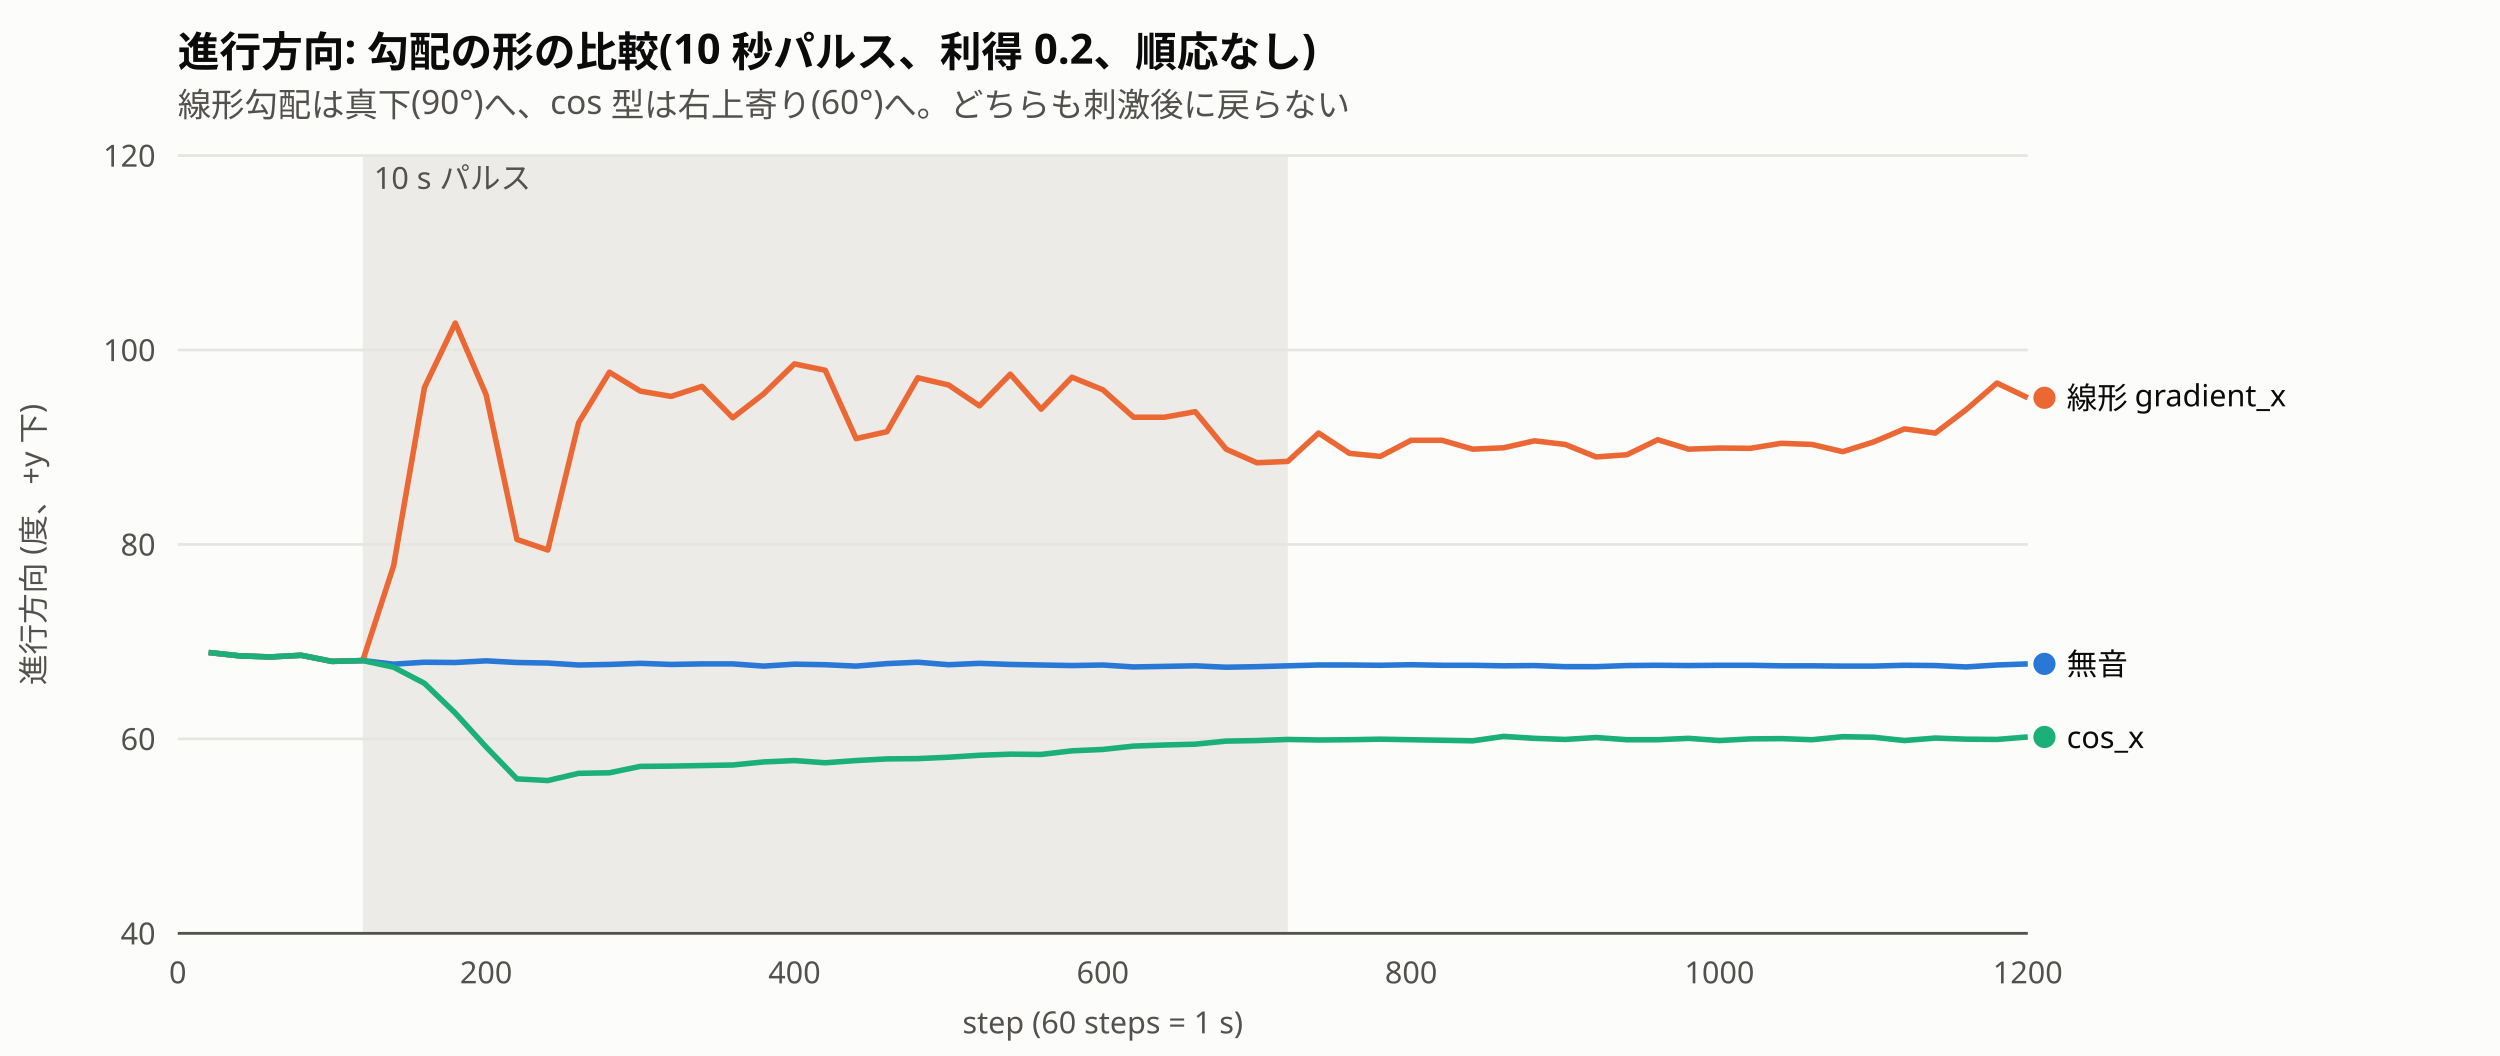
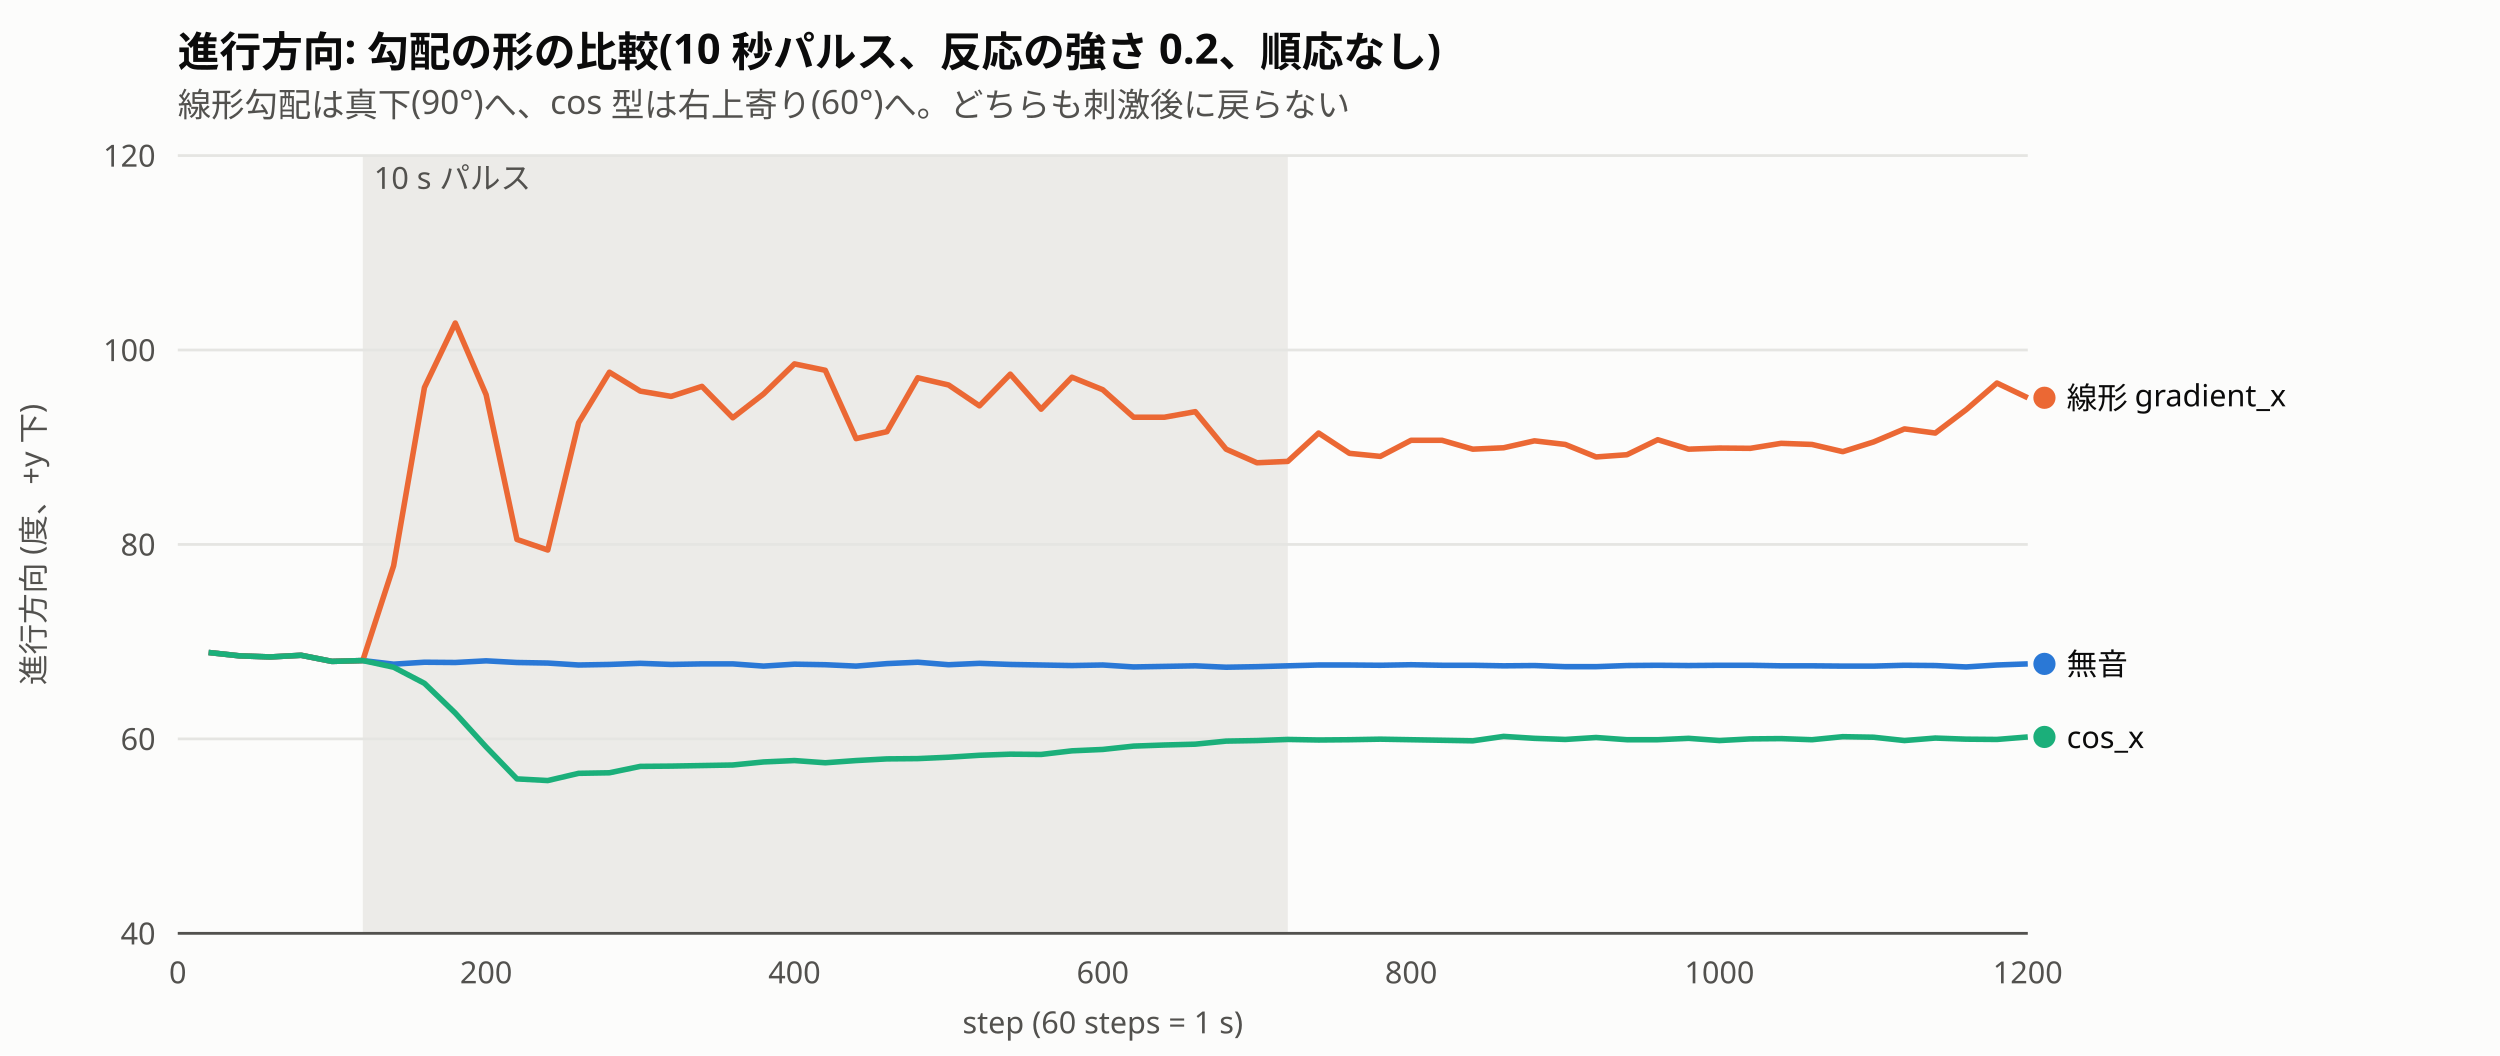
<svg xmlns="http://www.w3.org/2000/svg" width="900" height="380" viewBox="0 0 900 380" font-family="system-ui, sans-serif">
  <rect width="900" height="380" fill="#fcfcfb" />
-   <text x="64" y="24" font-size="15" font-weight="600" fill="#0b0b0b">進行方向: 勾配の形の比較(10 秒パルス、利得 0.2、順応なし)</text>
+   <text x="64" y="24" font-size="15" font-weight="600" fill="#0b0b0b">進行方向: 勾配の形の比較(10 秒パルス、反応の強さ 0.2、順応なし)</text>
  <text x="64" y="42" font-size="12" fill="#52514e">線形勾配は真下(90°)へ、cos 型は右上寄り(60°)へ。どちらも刺激後に戻らない</text>
  <rect x="130.6" y="56" width="333.0" height="280" fill="#ecebe8" />
  <text x="134.6" y="68" font-size="11" fill="#52514e">10 s パルス</text>
  <line x1="64" x2="730" y1="336.0" y2="336.0" stroke="#e5e5e2" />
  <text x="56" y="340.0" font-size="11" text-anchor="end" fill="#52514e">40</text>
  <line x1="64" x2="730" y1="266.0" y2="266.0" stroke="#e5e5e2" />
  <text x="56" y="270.0" font-size="11" text-anchor="end" fill="#52514e">60</text>
  <line x1="64" x2="730" y1="196.0" y2="196.0" stroke="#e5e5e2" />
  <text x="56" y="200.0" font-size="11" text-anchor="end" fill="#52514e">80</text>
  <line x1="64" x2="730" y1="126.0" y2="126.0" stroke="#e5e5e2" />
  <text x="56" y="130.0" font-size="11" text-anchor="end" fill="#52514e">100</text>
  <line x1="64" x2="730" y1="56.0" y2="56.0" stroke="#e5e5e2" />
  <text x="56" y="60.0" font-size="11" text-anchor="end" fill="#52514e">120</text>
  <text x="64.0" y="354" font-size="11" text-anchor="middle" fill="#52514e">0</text>
  <text x="175.0" y="354" font-size="11" text-anchor="middle" fill="#52514e">200</text>
  <text x="286.0" y="354" font-size="11" text-anchor="middle" fill="#52514e">400</text>
  <text x="397.0" y="354" font-size="11" text-anchor="middle" fill="#52514e">600</text>
  <text x="508.0" y="354" font-size="11" text-anchor="middle" fill="#52514e">800</text>
  <text x="619.0" y="354" font-size="11" text-anchor="middle" fill="#52514e">1000</text>
  <text x="730.0" y="354" font-size="11" text-anchor="middle" fill="#52514e">1200</text>
  <line x1="64" x2="730" y1="336" y2="336" stroke="#52514e" />
  <text x="397" y="372" font-size="11" text-anchor="middle" fill="#52514e">step (60 steps = 1 s)</text>
  <text transform="translate(16 196) rotate(-90)" font-size="11" text-anchor="middle" fill="#52514e">進行方向 (度、+y 下)</text>
  <polyline points="75.1,234.9 86.2,236.1 97.3,236.5 108.4,235.9 119.5,238.1 130.6,237.8 141.7,239.1 152.8,238.4 163.9,238.5 175.0,237.9 186.1,238.5 197.2,238.7 208.3,239.4 219.4,239.2 230.5,238.8 241.6,239.2 252.7,239.0 263.8,239.0 274.9,239.8 286.0,239.1 297.1,239.3 308.2,239.8 319.3,238.9 330.4,238.4 341.5,239.3 352.6,238.8 363.7,239.2 374.8,239.4 385.9,239.6 397.0,239.4 408.1,240.1 419.2,239.9 430.3,239.7 441.4,240.2 452.5,240.0 463.6,239.7 474.7,239.4 485.8,239.4 496.9,239.5 508.0,239.3 519.1,239.5 530.2,239.5 541.3,239.7 552.4,239.6 563.5,240.0 574.6,240.0 585.7,239.6 596.8,239.5 607.9,239.6 619.0,239.5 630.1,239.5 641.2,239.7 652.3,239.7 663.4,239.8 674.5,239.8 685.6,239.5 696.7,239.6 707.8,240.1 718.9,239.4 730.0,239.0" fill="none" stroke="#2a78d6" stroke-width="2" stroke-linejoin="round" />
  <polyline points="75.1,234.9 86.2,236.1 97.3,236.5 108.4,235.9 119.5,238.1 130.6,237.8 141.7,203.7 152.8,139.5 163.9,116.3 175.0,142.1 186.1,194.2 197.2,198.0 208.3,152.2 219.4,134.0 230.5,140.8 241.6,142.7 252.7,139.1 263.8,150.4 274.9,141.8 286.0,131.0 297.1,133.3 308.2,157.9 319.3,155.4 330.4,136.0 341.5,138.6 352.6,146.1 363.7,134.7 374.8,147.3 385.9,135.8 397.0,140.3 408.1,150.2 419.2,150.2 430.3,148.2 441.4,161.7 452.5,166.6 463.6,166.1 474.7,155.9 485.8,163.2 496.9,164.3 508.0,158.5 519.1,158.5 530.2,161.7 541.3,161.2 552.4,158.7 563.5,160.0 574.6,164.5 585.7,163.7 596.8,158.3 607.9,161.7 619.0,161.3 630.1,161.4 641.2,159.6 652.3,160.0 663.4,162.6 674.5,159.1 685.6,154.4 696.7,155.9 707.8,147.5 718.9,137.9 730.0,143.2" fill="none" stroke="#eb6834" stroke-width="2" stroke-linejoin="round" />
  <polyline points="75.1,234.9 86.2,236.1 97.3,236.5 108.4,235.9 119.5,238.1 130.6,237.8 141.7,240.2 152.8,246.0 163.9,256.7 175.0,268.9 186.1,280.4 197.2,281.0 208.3,278.4 219.4,278.2 230.5,275.9 241.6,275.8 252.7,275.6 263.8,275.4 274.9,274.3 286.0,273.8 297.1,274.6 308.2,273.8 319.3,273.2 330.4,273.1 341.5,272.6 352.6,271.9 363.7,271.5 374.8,271.6 385.9,270.3 397.0,269.8 408.1,268.6 419.2,268.2 430.3,267.9 441.4,266.8 452.5,266.6 463.6,266.2 474.7,266.4 485.8,266.3 496.9,266.1 508.0,266.3 519.1,266.5 530.2,266.7 541.3,265.1 552.4,265.8 563.5,266.2 574.6,265.5 585.7,266.3 596.8,266.3 607.9,265.8 619.0,266.6 630.1,266.0 641.2,265.9 652.3,266.3 663.4,265.2 674.5,265.4 685.6,266.6 696.7,265.7 707.8,266.1 718.9,266.2 730.0,265.3" fill="none" stroke="#1baf7a" stroke-width="2" stroke-linejoin="round" />
  <circle cx="736" cy="143.2" r="4" fill="#eb6834" />
  <text x="744" y="147.2" font-size="11" fill="#0b0b0b">線形 gradient_x</text>
  <circle cx="736" cy="239.0" r="4" fill="#2a78d6" />
  <text x="744" y="243.0" font-size="11" fill="#0b0b0b">無音</text>
  <circle cx="736" cy="265.3" r="4" fill="#1baf7a" />
  <text x="744" y="269.3" font-size="11" fill="#0b0b0b">cos_x</text>
</svg>
